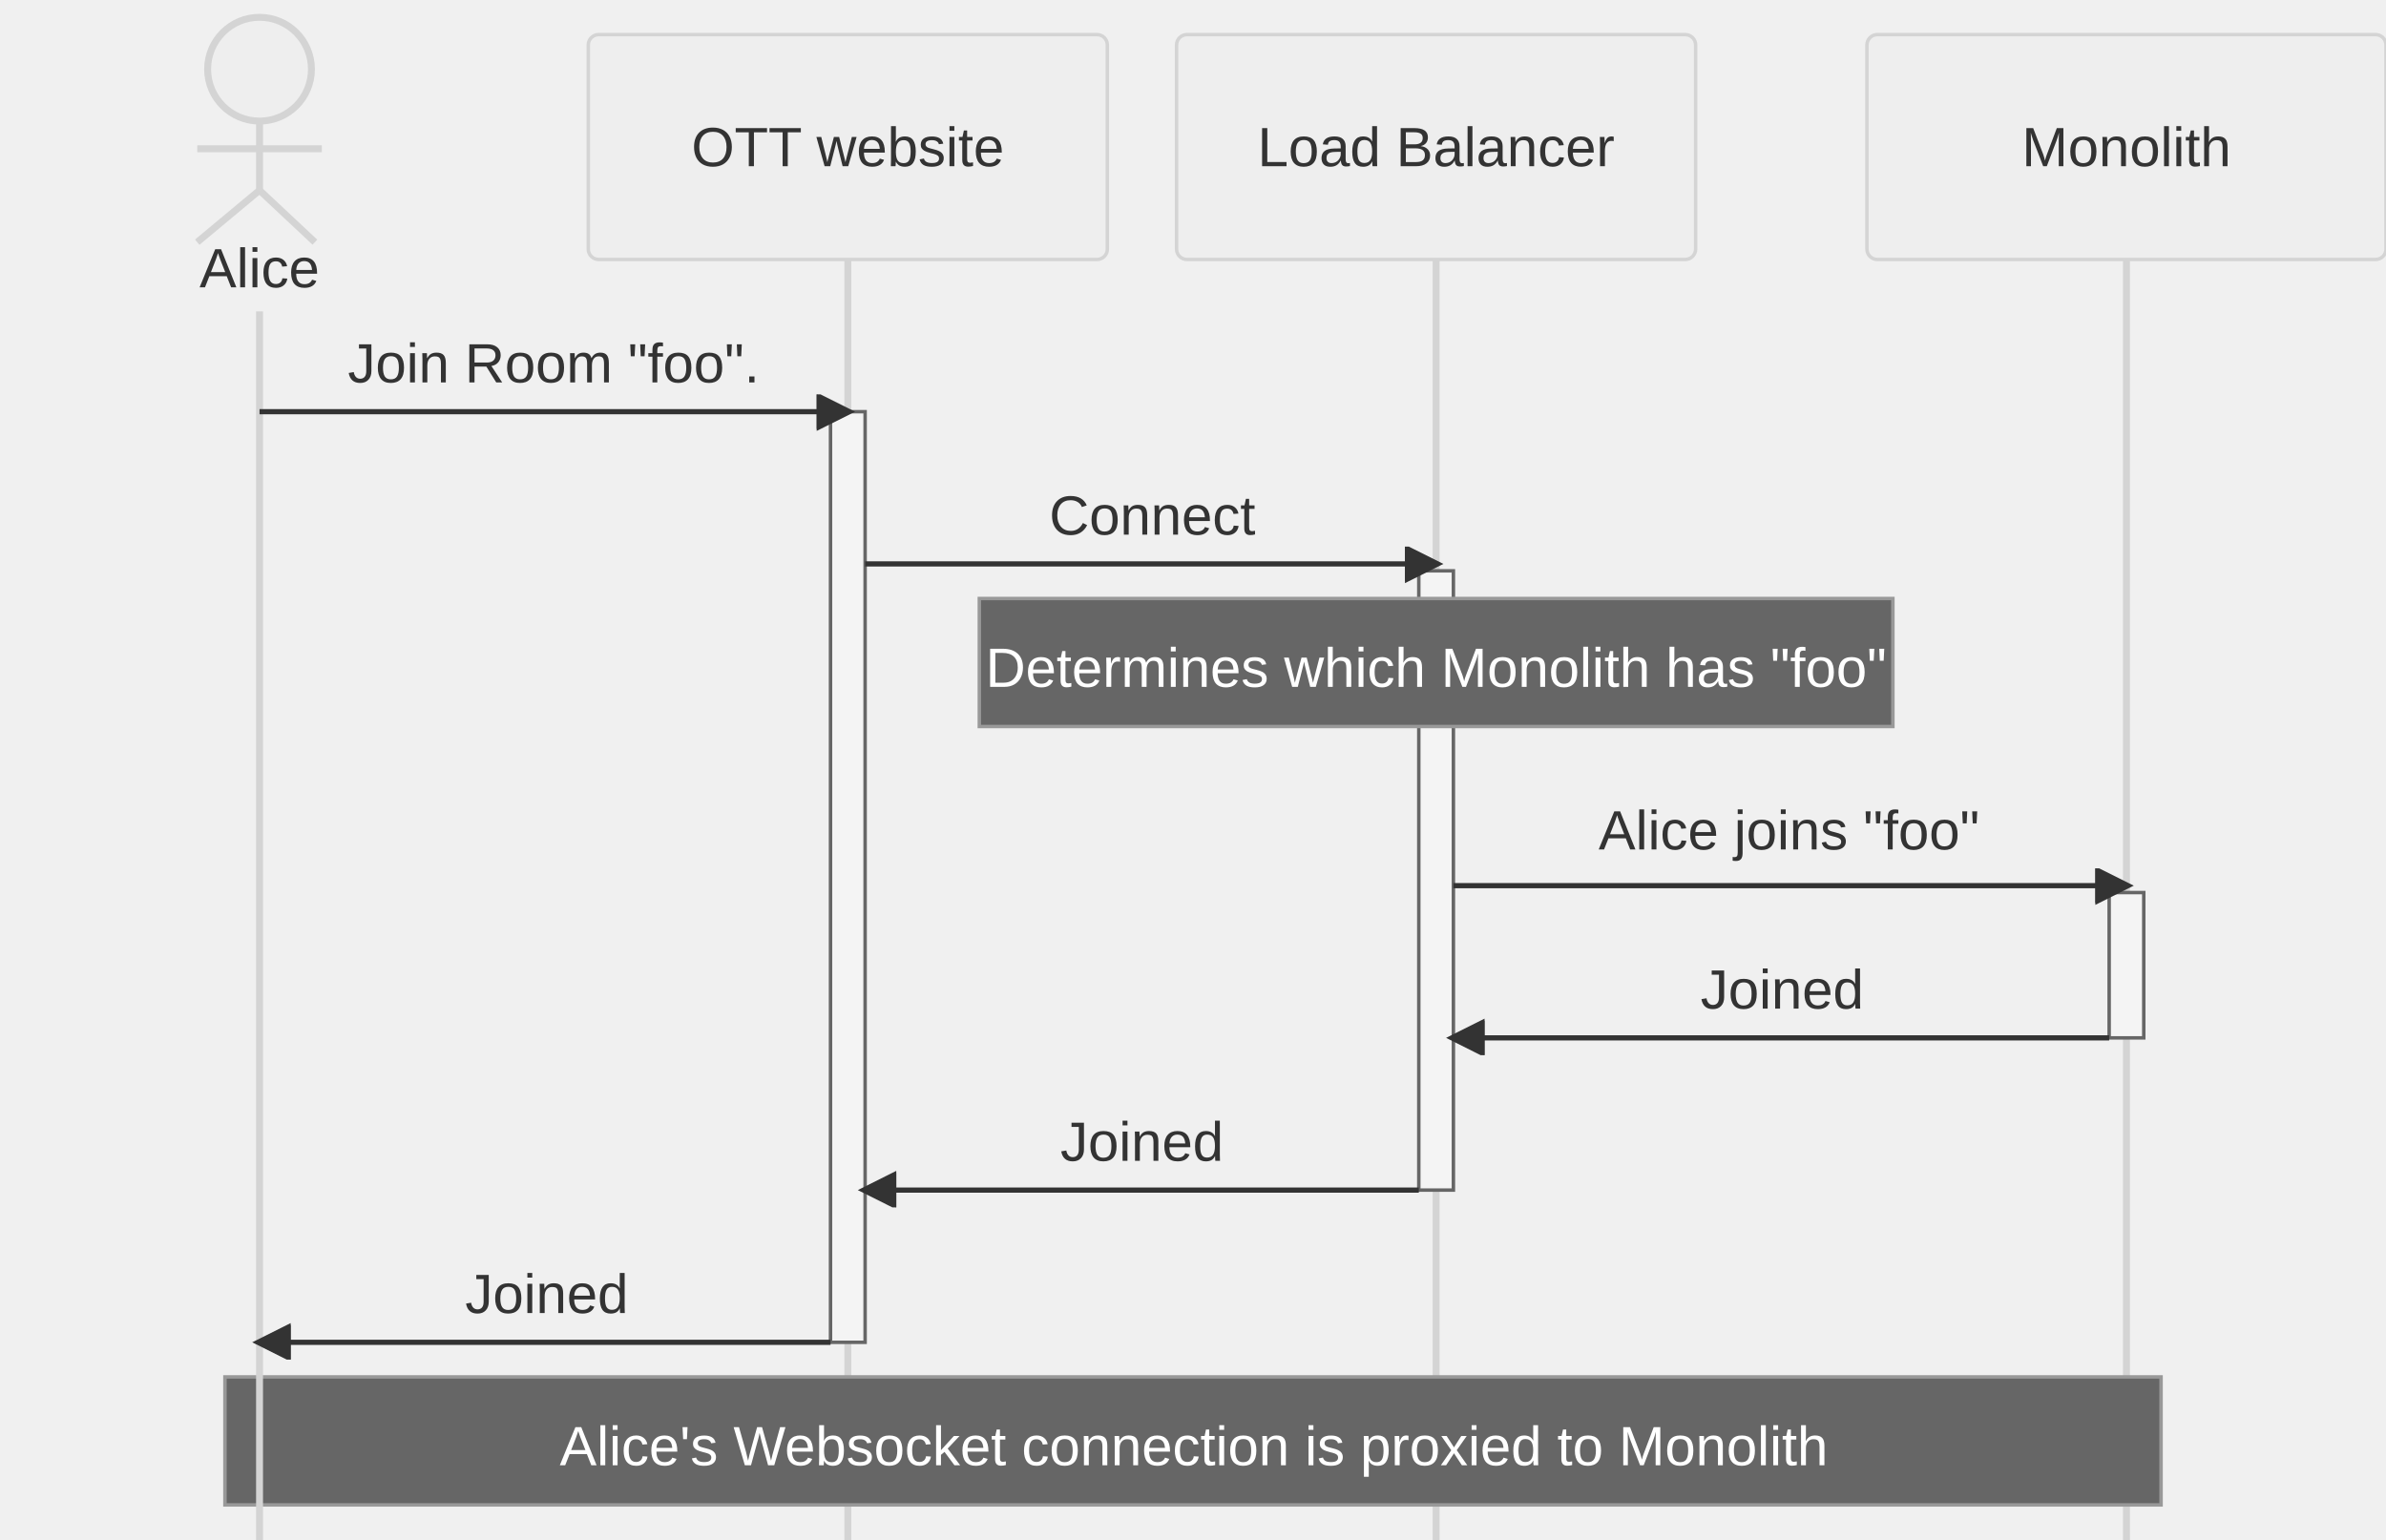
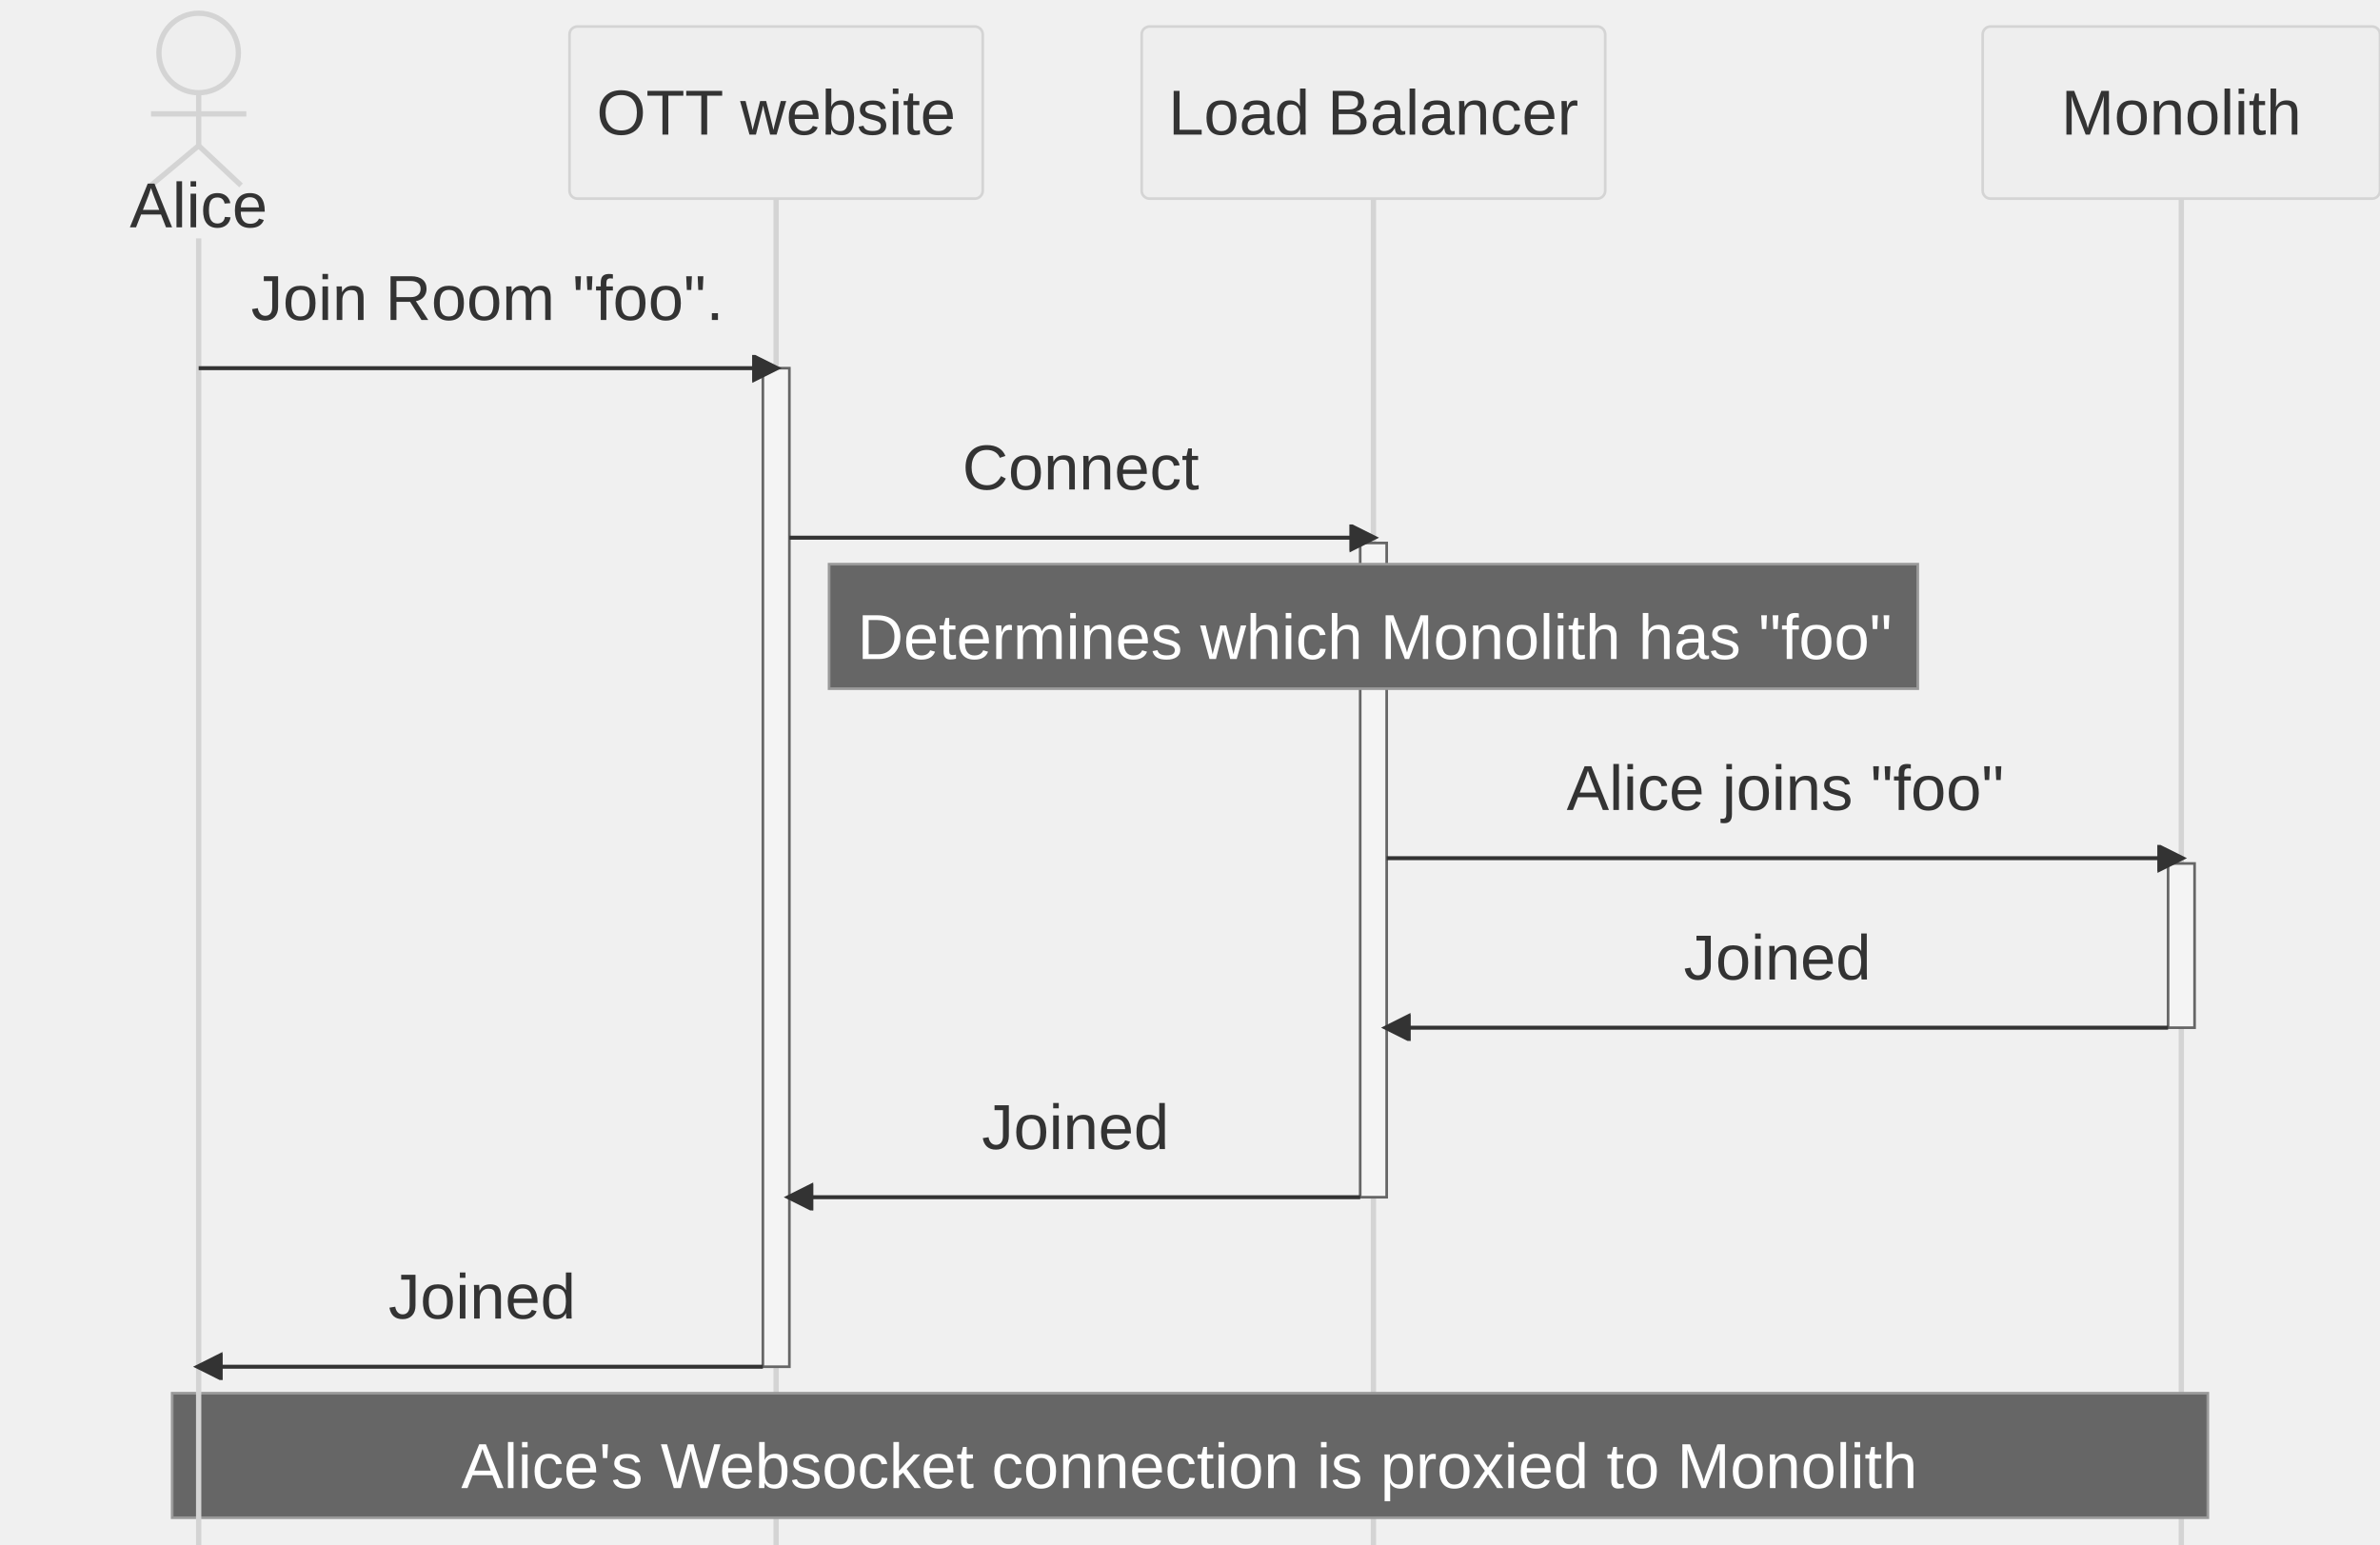
- <svg xmlns="http://www.w3.org/2000/svg" aria-roledescription="sequence" role="graphics-document document" viewBox="0 -10 689.5 445" style="max-width: 689.5px; background-color: white;" width="100%" id="my-svg">
+ <svg xmlns="http://www.w3.org/2000/svg" aria-roledescription="sequence" role="graphics-document document" viewBox="0 -10 898.5 583" style="max-width: 898.5px; background-color: white;" width="100%" id="my-svg">
  <g>
-     <line stroke="#999" stroke-width="0.5px" class="200" y2="2000" x2="614.5" y1="5" x1="614.5" id="actor3" />
+     <line stroke="#999" stroke-width="0.5px" class="200" y2="2000" x2="823.5" y1="5" x1="823.5" id="actor3" />
    <g id="root-3">
-       <rect class="actor" ry="3" rx="3" height="65" width="150" stroke="#666" fill="#eaeaea" y="0" x="539.5" />
-       <text style="text-anchor: middle; font-size: 16px; font-weight: 400;" class="actor" alignment-baseline="central" dominant-baseline="central" y="32.5" x="614.5">
-         <tspan dy="0" x="614.5">Monolith</tspan>
+       <rect class="actor" ry="3" rx="3" height="65" width="150" stroke="#666" fill="#eaeaea" y="0" x="748.5" />
+       <text style="text-anchor: middle; font-size: 24px; font-weight: 400;" class="actor" alignment-baseline="central" dominant-baseline="central" y="32.5" x="823.5">
+         <tspan dy="0" x="823.5">Monolith</tspan>
      </text>
    </g>
  </g>
  <g>
-     <line stroke="#999" stroke-width="0.5px" class="200" y2="2000" x2="415" y1="5" x1="415" id="actor2" />
+     <line stroke="#999" stroke-width="0.5px" class="200" y2="2000" x2="518.5" y1="5" x1="518.5" id="actor2" />
    <g id="root-2">
-       <rect class="actor" ry="3" rx="3" height="65" width="150" stroke="#666" fill="#eaeaea" y="0" x="340" />
-       <text style="text-anchor: middle; font-size: 16px; font-weight: 400;" class="actor" alignment-baseline="central" dominant-baseline="central" y="32.5" x="415">
-         <tspan dy="0" x="415">Load Balancer</tspan>
+       <rect class="actor" ry="3" rx="3" height="65" width="175" stroke="#666" fill="#eaeaea" y="0" x="431" />
+       <text style="text-anchor: middle; font-size: 24px; font-weight: 400;" class="actor" alignment-baseline="central" dominant-baseline="central" y="32.5" x="518.5">
+         <tspan dy="0" x="518.5">Load Balancer</tspan>
      </text>
    </g>
  </g>
  <g>
-     <line stroke="#999" stroke-width="0.5px" class="200" y2="2000" x2="245" y1="5" x1="245" id="actor1" />
+     <line stroke="#999" stroke-width="0.5px" class="200" y2="2000" x2="293" y1="5" x1="293" id="actor1" />
    <g id="root-1">
-       <rect class="actor" ry="3" rx="3" height="65" width="150" stroke="#666" fill="#eaeaea" y="0" x="170" />
-       <text style="text-anchor: middle; font-size: 16px; font-weight: 400;" class="actor" alignment-baseline="central" dominant-baseline="central" y="32.5" x="245">
-         <tspan dy="0" x="245">OTT website</tspan>
+       <rect class="actor" ry="3" rx="3" height="65" width="156" stroke="#666" fill="#eaeaea" y="0" x="215" />
+       <text style="text-anchor: middle; font-size: 24px; font-weight: 400;" class="actor" alignment-baseline="central" dominant-baseline="central" y="32.5" x="293">
+         <tspan dy="0" x="293">OTT website</tspan>
      </text>
    </g>
  </g>
  <style>#my-svg{font-family:"trebuchet ms",verdana,arial,sans-serif;font-size:16px;fill:#000000;}#my-svg .error-icon{fill:#552222;}#my-svg .error-text{fill:#552222;stroke:#552222;}#my-svg .edge-thickness-normal{stroke-width:2px;}#my-svg .edge-thickness-thick{stroke-width:3.5px;}#my-svg .edge-pattern-solid{stroke-dasharray:0;}#my-svg .edge-pattern-dashed{stroke-dasharray:3;}#my-svg .edge-pattern-dotted{stroke-dasharray:2;}#my-svg .marker{fill:#666;stroke:#666;}#my-svg .marker.cross{stroke:#666;}#my-svg svg{font-family:"trebuchet ms",verdana,arial,sans-serif;font-size:16px;}#my-svg .actor{stroke:hsl(0, 0%, 83%);fill:#eee;}#my-svg text.actor&gt;tspan{fill:#333;stroke:none;}#my-svg .actor-line{stroke:#666;}#my-svg .messageLine0{stroke-width:1.5;stroke-dasharray:none;stroke:#333;}#my-svg .messageLine1{stroke-width:1.5;stroke-dasharray:2,2;stroke:#333;}#my-svg #arrowhead path{fill:#333;stroke:#333;}#my-svg .sequenceNumber{fill:white;}#my-svg #sequencenumber{fill:#333;}#my-svg #crosshead path{fill:#333;stroke:#333;}#my-svg .messageText{fill:#333;stroke:none;}#my-svg .labelBox{stroke:hsl(0, 0%, 83%);fill:#eee;}#my-svg .labelText,#my-svg .labelText&gt;tspan{fill:#333;stroke:none;}#my-svg .loopText,#my-svg .loopText&gt;tspan{fill:#333;stroke:none;}#my-svg .loopLine{stroke-width:2px;stroke-dasharray:2,2;stroke:hsl(0, 0%, 83%);fill:hsl(0, 0%, 83%);}#my-svg .note{stroke:#999;fill:#666;}#my-svg .noteText,#my-svg .noteText&gt;tspan{fill:#fff;stroke:none;}#my-svg .activation0{fill:#f4f4f4;stroke:#666;}#my-svg .activation1{fill:#f4f4f4;stroke:#666;}#my-svg .activation2{fill:#f4f4f4;stroke:#666;}#my-svg .actorPopupMenu{position:absolute;}#my-svg .actorPopupMenuPanel{position:absolute;fill:#eee;box-shadow:0px 8px 16px 0px rgba(0,0,0,0.2);filter:drop-shadow(3px 5px 2px rgb(0 0 0 / 0.4));}#my-svg .actor-man line{stroke:hsl(0, 0%, 83%);fill:#eee;}#my-svg .actor-man circle,#my-svg line{stroke:hsl(0, 0%, 83%);fill:#eee;stroke-width:2px;}#my-svg :root{--mermaid-font-family:"trebuchet ms",verdana,arial,sans-serif;}</style>
  <g />
  <defs>
    <symbol height="24" width="24" id="computer">
      <path d="M2 2v13h20v-13h-20zm18 11h-16v-9h16v9zm-10.228 6l.466-1h3.524l.467 1h-4.457zm14.228 3h-24l2-6h2.104l-1.33 4h18.45l-1.297-4h2.073l2 6zm-5-10h-14v-7h14v7z" transform="scale(.5)" />
    </symbol>
  </defs>
  <defs>
    <symbol clip-rule="evenodd" fill-rule="evenodd" id="database">
      <path d="M12.258.001l.256.004.255.005.253.008.251.01.249.012.247.015.246.016.242.019.241.02.239.023.236.024.233.027.231.028.229.031.225.032.223.034.22.036.217.038.214.04.211.041.208.043.205.045.201.046.198.048.194.05.191.051.187.053.183.054.18.056.175.057.172.059.168.06.163.061.16.063.155.064.15.066.074.033.073.033.071.034.07.034.069.035.068.035.067.035.066.035.064.036.064.036.062.036.06.036.06.037.058.037.058.037.055.038.055.038.053.038.052.038.051.039.05.039.048.039.047.039.045.04.044.04.043.04.041.04.04.041.039.041.037.041.036.041.034.041.033.042.032.042.03.042.029.042.027.042.026.043.024.043.023.043.021.043.02.043.018.044.017.043.015.044.013.044.012.044.011.045.009.044.007.045.006.045.004.045.002.045.001.045v17l-.001.045-.002.045-.004.045-.006.045-.007.045-.009.044-.011.045-.012.044-.013.044-.015.044-.017.043-.018.044-.02.043-.021.043-.023.043-.024.043-.026.043-.027.042-.029.042-.03.042-.032.042-.033.042-.034.041-.036.041-.037.041-.039.041-.04.041-.041.04-.043.04-.044.04-.045.04-.047.039-.048.039-.05.039-.051.039-.052.038-.053.038-.055.038-.055.038-.058.037-.058.037-.06.037-.06.036-.062.036-.064.036-.064.036-.066.035-.067.035-.068.035-.069.035-.07.034-.071.034-.073.033-.074.033-.15.066-.155.064-.16.063-.163.061-.168.06-.172.059-.175.057-.18.056-.183.054-.187.053-.191.051-.194.05-.198.048-.201.046-.205.045-.208.043-.211.041-.214.04-.217.038-.22.036-.223.034-.225.032-.229.031-.231.028-.233.027-.236.024-.239.023-.241.02-.242.019-.246.016-.247.015-.249.012-.251.01-.253.008-.255.005-.256.004-.258.001-.258-.001-.256-.004-.255-.005-.253-.008-.251-.01-.249-.012-.247-.015-.245-.016-.243-.019-.241-.02-.238-.023-.236-.024-.234-.027-.231-.028-.228-.031-.226-.032-.223-.034-.22-.036-.217-.038-.214-.04-.211-.041-.208-.043-.204-.045-.201-.046-.198-.048-.195-.05-.19-.051-.187-.053-.184-.054-.179-.056-.176-.057-.172-.059-.167-.06-.164-.061-.159-.063-.155-.064-.151-.066-.074-.033-.072-.033-.072-.034-.07-.034-.069-.035-.068-.035-.067-.035-.066-.035-.064-.036-.063-.036-.062-.036-.061-.036-.06-.037-.058-.037-.057-.037-.056-.038-.055-.038-.053-.038-.052-.038-.051-.039-.049-.039-.049-.039-.046-.039-.046-.04-.044-.04-.043-.04-.041-.04-.04-.041-.039-.041-.037-.041-.036-.041-.034-.041-.033-.042-.032-.042-.03-.042-.029-.042-.027-.042-.026-.043-.024-.043-.023-.043-.021-.043-.02-.043-.018-.044-.017-.043-.015-.044-.013-.044-.012-.044-.011-.045-.009-.044-.007-.045-.006-.045-.004-.045-.002-.045-.001-.045v-17l.001-.045.002-.045.004-.045.006-.045.007-.045.009-.044.011-.045.012-.044.013-.044.015-.044.017-.043.018-.044.02-.043.021-.043.023-.043.024-.043.026-.043.027-.042.029-.042.03-.042.032-.042.033-.042.034-.041.036-.041.037-.041.039-.041.04-.041.041-.04.043-.04.044-.04.046-.04.046-.039.049-.039.049-.039.051-.039.052-.038.053-.038.055-.038.056-.038.057-.037.058-.037.06-.037.061-.036.062-.036.063-.036.064-.036.066-.035.067-.035.068-.035.069-.035.07-.034.072-.034.072-.033.074-.033.151-.066.155-.064.159-.063.164-.061.167-.06.172-.059.176-.057.179-.056.184-.054.187-.053.19-.051.195-.05.198-.048.201-.046.204-.045.208-.043.211-.041.214-.04.217-.038.22-.036.223-.034.226-.032.228-.031.231-.028.234-.027.236-.024.238-.023.241-.02.243-.019.245-.016.247-.015.249-.012.251-.01.253-.008.255-.005.256-.004.258-.001.258.001zm-9.258 20.499v.01l.001.021.003.021.004.022.005.021.006.022.007.022.009.023.01.022.011.023.012.023.013.023.015.023.016.024.017.023.018.024.019.024.021.024.022.025.023.024.024.025.052.049.056.05.061.051.066.051.07.051.075.051.079.052.084.052.088.052.092.052.097.052.102.051.105.052.11.052.114.051.119.051.123.051.127.05.131.05.135.05.139.048.144.049.147.047.152.047.155.047.16.045.163.045.167.043.171.043.176.041.178.041.183.039.187.039.19.037.194.035.197.035.202.033.204.031.209.03.212.029.216.027.219.025.222.024.226.021.23.02.233.018.236.016.24.015.243.012.246.01.249.008.253.005.256.004.259.001.26-.001.257-.004.254-.005.25-.008.247-.011.244-.012.241-.014.237-.016.233-.018.231-.021.226-.021.224-.024.22-.026.216-.027.212-.028.21-.031.205-.031.202-.034.198-.034.194-.036.191-.037.187-.039.183-.04.179-.04.175-.042.172-.043.168-.044.163-.045.16-.046.155-.046.152-.047.148-.048.143-.049.139-.049.136-.05.131-.05.126-.05.123-.051.118-.052.114-.051.11-.052.106-.052.101-.052.096-.052.092-.052.088-.053.083-.051.079-.052.074-.052.07-.051.065-.051.06-.051.056-.05.051-.05.023-.024.023-.025.021-.024.02-.024.019-.024.018-.024.017-.024.015-.023.014-.024.013-.023.012-.023.01-.023.01-.022.008-.022.006-.022.006-.022.004-.022.004-.021.001-.021.001-.021v-4.127l-.077.055-.08.053-.083.054-.085.053-.087.052-.09.052-.093.051-.095.05-.097.05-.1.049-.102.049-.105.048-.106.047-.109.047-.111.046-.114.045-.115.045-.118.044-.12.043-.122.042-.124.042-.126.041-.128.04-.13.04-.132.038-.134.038-.135.037-.138.037-.139.035-.142.035-.143.034-.144.033-.147.032-.148.031-.15.03-.151.03-.153.029-.154.027-.156.027-.158.026-.159.025-.161.024-.162.023-.163.022-.165.021-.166.02-.167.019-.169.018-.169.017-.171.016-.173.015-.173.014-.175.013-.175.012-.177.011-.178.01-.179.008-.179.008-.181.006-.182.005-.182.004-.184.003-.184.002h-.37l-.184-.002-.184-.003-.182-.004-.182-.005-.181-.006-.179-.008-.179-.008-.178-.01-.176-.011-.176-.012-.175-.013-.173-.014-.172-.015-.171-.016-.17-.017-.169-.018-.167-.019-.166-.02-.165-.021-.163-.022-.162-.023-.161-.024-.159-.025-.157-.026-.156-.027-.155-.027-.153-.029-.151-.03-.15-.03-.148-.031-.146-.032-.145-.033-.143-.034-.141-.035-.14-.035-.137-.037-.136-.037-.134-.038-.132-.038-.13-.04-.128-.04-.126-.041-.124-.042-.122-.042-.12-.044-.117-.043-.116-.045-.113-.045-.112-.046-.109-.047-.106-.047-.105-.048-.102-.049-.1-.049-.097-.05-.095-.05-.093-.052-.09-.051-.087-.052-.085-.053-.083-.054-.08-.054-.077-.054v4.127zm0-5.654v.011l.001.021.003.021.004.021.005.022.006.022.007.022.009.022.01.022.011.023.012.023.013.023.015.024.016.023.017.024.018.024.019.024.021.024.022.024.023.025.024.024.052.05.056.05.061.05.066.051.07.051.075.052.079.051.084.052.088.052.092.052.097.052.102.052.105.052.11.051.114.051.119.052.123.05.127.051.131.05.135.049.139.049.144.048.147.048.152.047.155.046.16.045.163.045.167.044.171.042.176.042.178.04.183.04.187.038.19.037.194.036.197.034.202.033.204.032.209.03.212.028.216.027.219.025.222.024.226.022.23.02.233.018.236.016.24.014.243.012.246.01.249.008.253.006.256.003.259.001.26-.001.257-.003.254-.006.25-.008.247-.01.244-.012.241-.015.237-.016.233-.018.231-.02.226-.022.224-.024.22-.025.216-.027.212-.029.21-.03.205-.032.202-.033.198-.035.194-.036.191-.037.187-.039.183-.039.179-.041.175-.042.172-.043.168-.044.163-.045.16-.045.155-.047.152-.047.148-.048.143-.048.139-.05.136-.049.131-.05.126-.051.123-.051.118-.051.114-.052.11-.052.106-.052.101-.052.096-.052.092-.052.088-.052.083-.052.079-.052.074-.051.07-.052.065-.051.06-.05.056-.051.051-.049.023-.025.023-.024.021-.025.02-.024.019-.024.018-.024.017-.024.015-.023.014-.023.013-.024.012-.022.01-.023.01-.023.008-.022.006-.022.006-.022.004-.021.004-.022.001-.021.001-.021v-4.139l-.077.054-.08.054-.083.054-.085.052-.087.053-.09.051-.093.051-.095.051-.097.05-.1.049-.102.049-.105.048-.106.047-.109.047-.111.046-.114.045-.115.044-.118.044-.12.044-.122.042-.124.042-.126.041-.128.04-.13.039-.132.039-.134.038-.135.037-.138.036-.139.036-.142.035-.143.033-.144.033-.147.033-.148.031-.15.03-.151.03-.153.028-.154.028-.156.027-.158.026-.159.025-.161.024-.162.023-.163.022-.165.021-.166.02-.167.019-.169.018-.169.017-.171.016-.173.015-.173.014-.175.013-.175.012-.177.011-.178.009-.179.009-.179.007-.181.007-.182.005-.182.004-.184.003-.184.002h-.37l-.184-.002-.184-.003-.182-.004-.182-.005-.181-.007-.179-.007-.179-.009-.178-.009-.176-.011-.176-.012-.175-.013-.173-.014-.172-.015-.171-.016-.17-.017-.169-.018-.167-.019-.166-.02-.165-.021-.163-.022-.162-.023-.161-.024-.159-.025-.157-.026-.156-.027-.155-.028-.153-.028-.151-.03-.15-.03-.148-.031-.146-.033-.145-.033-.143-.033-.141-.035-.14-.036-.137-.036-.136-.037-.134-.038-.132-.039-.13-.039-.128-.04-.126-.041-.124-.042-.122-.043-.12-.043-.117-.044-.116-.044-.113-.046-.112-.046-.109-.046-.106-.047-.105-.048-.102-.049-.1-.049-.097-.05-.095-.051-.093-.051-.09-.051-.087-.053-.085-.052-.083-.054-.08-.054-.077-.054v4.139zm0-5.666v.011l.001.02.003.022.004.021.005.022.006.021.007.022.009.023.01.022.011.023.012.023.013.023.015.023.016.024.017.024.018.023.019.024.021.025.022.024.023.024.024.025.052.05.056.05.061.05.066.051.07.051.075.052.079.051.084.052.088.052.092.052.097.052.102.052.105.051.11.052.114.051.119.051.123.051.127.05.131.05.135.05.139.049.144.048.147.048.152.047.155.046.16.045.163.045.167.043.171.043.176.042.178.04.183.04.187.038.19.037.194.036.197.034.202.033.204.032.209.03.212.028.216.027.219.025.222.024.226.021.23.02.233.018.236.017.24.014.243.012.246.01.249.008.253.006.256.003.259.001.26-.001.257-.003.254-.006.25-.008.247-.01.244-.013.241-.014.237-.016.233-.018.231-.02.226-.022.224-.024.22-.025.216-.027.212-.029.21-.03.205-.032.202-.033.198-.035.194-.036.191-.037.187-.039.183-.039.179-.041.175-.042.172-.043.168-.044.163-.045.16-.045.155-.047.152-.047.148-.048.143-.049.139-.049.136-.049.131-.051.126-.05.123-.051.118-.052.114-.051.11-.052.106-.052.101-.052.096-.052.092-.052.088-.052.083-.052.079-.052.074-.052.07-.051.065-.051.06-.051.056-.05.051-.049.023-.025.023-.025.021-.024.02-.024.019-.024.018-.024.017-.024.015-.023.014-.024.013-.023.012-.023.01-.022.01-.023.008-.022.006-.022.006-.022.004-.022.004-.021.001-.021.001-.021v-4.153l-.077.054-.08.054-.083.053-.085.053-.087.053-.09.051-.093.051-.095.051-.097.05-.1.049-.102.048-.105.048-.106.048-.109.046-.111.046-.114.046-.115.044-.118.044-.12.043-.122.043-.124.042-.126.041-.128.04-.13.039-.132.039-.134.038-.135.037-.138.036-.139.036-.142.034-.143.034-.144.033-.147.032-.148.032-.15.03-.151.03-.153.028-.154.028-.156.027-.158.026-.159.024-.161.024-.162.023-.163.023-.165.021-.166.02-.167.019-.169.018-.169.017-.171.016-.173.015-.173.014-.175.013-.175.012-.177.01-.178.01-.179.009-.179.007-.181.006-.182.006-.182.004-.184.003-.184.001-.185.001-.185-.001-.184-.001-.184-.003-.182-.004-.182-.006-.181-.006-.179-.007-.179-.009-.178-.01-.176-.01-.176-.012-.175-.013-.173-.014-.172-.015-.171-.016-.17-.017-.169-.018-.167-.019-.166-.02-.165-.021-.163-.023-.162-.023-.161-.024-.159-.024-.157-.026-.156-.027-.155-.028-.153-.028-.151-.03-.15-.03-.148-.032-.146-.032-.145-.033-.143-.034-.141-.034-.14-.036-.137-.036-.136-.037-.134-.038-.132-.039-.13-.039-.128-.041-.126-.041-.124-.041-.122-.043-.12-.043-.117-.044-.116-.044-.113-.046-.112-.046-.109-.046-.106-.048-.105-.048-.102-.048-.1-.05-.097-.049-.095-.051-.093-.051-.09-.052-.087-.052-.085-.053-.083-.053-.08-.054-.077-.054v4.153zm8.74-8.179l-.257.004-.254.005-.25.008-.247.011-.244.012-.241.014-.237.016-.233.018-.231.021-.226.022-.224.023-.22.026-.216.027-.212.028-.21.031-.205.032-.202.033-.198.034-.194.036-.191.038-.187.038-.183.04-.179.041-.175.042-.172.043-.168.043-.163.045-.16.046-.155.046-.152.048-.148.048-.143.048-.139.049-.136.05-.131.05-.126.051-.123.051-.118.051-.114.052-.11.052-.106.052-.101.052-.096.052-.092.052-.088.052-.083.052-.079.052-.074.051-.07.052-.065.051-.06.05-.056.05-.051.05-.023.025-.023.024-.021.024-.02.025-.019.024-.018.024-.017.023-.015.024-.014.023-.013.023-.012.023-.01.023-.01.022-.008.022-.006.023-.006.021-.004.022-.004.021-.001.021-.001.021.001.021.001.021.004.021.004.022.006.021.006.023.008.022.01.022.01.023.012.023.013.023.014.023.015.024.017.023.018.024.019.024.02.025.021.024.023.024.023.025.051.05.056.05.06.05.065.051.07.052.074.051.079.052.083.052.088.052.092.052.096.052.101.052.106.052.11.052.114.052.118.051.123.051.126.051.131.05.136.05.139.049.143.048.148.048.152.048.155.046.16.046.163.045.168.043.172.043.175.042.179.041.183.04.187.038.191.038.194.036.198.034.202.033.205.032.21.031.212.028.216.027.22.026.224.023.226.022.231.021.233.018.237.016.241.014.244.012.247.011.25.008.254.005.257.004.26.001.26-.001.257-.004.254-.005.25-.008.247-.011.244-.012.241-.014.237-.016.233-.018.231-.021.226-.022.224-.023.22-.026.216-.027.212-.028.21-.031.205-.032.202-.033.198-.034.194-.036.191-.038.187-.038.183-.04.179-.041.175-.042.172-.043.168-.043.163-.045.16-.046.155-.046.152-.048.148-.048.143-.048.139-.049.136-.05.131-.05.126-.051.123-.051.118-.051.114-.052.11-.052.106-.052.101-.052.096-.052.092-.052.088-.052.083-.052.079-.052.074-.051.07-.052.065-.051.06-.05.056-.05.051-.05.023-.025.023-.024.021-.024.02-.025.019-.024.018-.024.017-.023.015-.024.014-.023.013-.023.012-.023.01-.023.01-.022.008-.022.006-.023.006-.021.004-.022.004-.021.001-.021.001-.021-.001-.021-.001-.021-.004-.021-.004-.022-.006-.021-.006-.023-.008-.022-.01-.022-.01-.023-.012-.023-.013-.023-.014-.023-.015-.024-.017-.023-.018-.024-.019-.024-.02-.025-.021-.024-.023-.024-.023-.025-.051-.05-.056-.05-.06-.05-.065-.051-.07-.052-.074-.051-.079-.052-.083-.052-.088-.052-.092-.052-.096-.052-.101-.052-.106-.052-.11-.052-.114-.052-.118-.051-.123-.051-.126-.051-.131-.05-.136-.05-.139-.049-.143-.048-.148-.048-.152-.048-.155-.046-.16-.046-.163-.045-.168-.043-.172-.043-.175-.042-.179-.041-.183-.04-.187-.038-.191-.038-.194-.036-.198-.034-.202-.033-.205-.032-.21-.031-.212-.028-.216-.027-.22-.026-.224-.023-.226-.022-.231-.021-.233-.018-.237-.016-.241-.014-.244-.012-.247-.011-.25-.008-.254-.005-.257-.004-.26-.001-.26.001z" transform="scale(.5)" />
    </symbol>
  </defs>
  <defs>
    <symbol height="24" width="24" id="clock">
      <path d="M12 2c5.514 0 10 4.486 10 10s-4.486 10-10 10-10-4.486-10-10 4.486-10 10-10zm0-2c-6.627 0-12 5.373-12 12s5.373 12 12 12 12-5.373 12-12-5.373-12-12-12zm5.848 12.459c.202.038.202.333.001.372-1.907.361-6.045 1.111-6.547 1.111-.719 0-1.301-.582-1.301-1.301 0-.512.77-5.447 1.125-7.445.034-.192.312-.181.343.014l.985 6.238 5.394 1.011z" transform="scale(.5)" />
    </symbol>
  </defs>
  <defs>
    <marker orient="auto" markerHeight="12" markerWidth="12" markerUnits="userSpaceOnUse" refY="5" refX="9" id="arrowhead">
      <path d="M 0 0 L 10 5 L 0 10 z" />
    </marker>
  </defs>
  <defs>
    <marker refY="5" refX="4" orient="auto" markerHeight="8" markerWidth="15" id="crosshead">
      <path style="stroke-dasharray: 0, 0;" d="M 1,2 L 6,7 M 6,2 L 1,7" stroke-width="1pt" stroke="#000000" fill="none" />
    </marker>
  </defs>
  <defs>
    <marker orient="auto" markerHeight="28" markerWidth="20" refY="7" refX="18" id="filled-head">
      <path d="M 18,7 L9,13 L14,7 L9,1 Z" />
    </marker>
  </defs>
  <defs>
    <marker orient="auto" markerHeight="40" markerWidth="60" refY="15" refX="15" id="sequencenumber">
      <circle r="6" cy="15" cx="15" />
    </marker>
  </defs>
  <g>
-     <rect class="activation0" ry="0" rx="0" height="269" width="10" stroke="#666" fill="#EDF2AE" y="109" x="240" />
+     <rect class="activation0" ry="0" rx="0" height="377" width="10" stroke="#666" fill="#EDF2AE" y="129" x="288" />
  </g>
  <g>
-     <rect class="activation0" ry="0" rx="0" height="179" width="10" stroke="#666" fill="#EDF2AE" y="155" x="410" />
+     <rect class="activation0" ry="0" rx="0" height="247" width="10" stroke="#666" fill="#EDF2AE" y="195" x="513.5" />
  </g>
  <g>
-     <rect class="note" ry="0" rx="0" height="37" width="264" stroke="#666" fill="#EDF2AE" y="163" x="283" />
-     <text style="font-size: 16px; font-weight: 400;" dy="1em" class="noteText" alignment-baseline="middle" dominant-baseline="middle" text-anchor="middle" y="168" x="415">
-       <tspan x="415">Determines which Monolith has "foo"</tspan>
+     <rect class="note" ry="0" rx="0" height="47" width="411" stroke="#666" fill="#EDF2AE" y="203" x="313" />
+     <text style="font-size: 24px; font-weight: 400;" dy="1em" class="noteText" alignment-baseline="middle" dominant-baseline="middle" text-anchor="middle" y="208" x="519">
+       <tspan x="519">Determines which Monolith has "foo"</tspan>
    </text>
  </g>
  <g>
-     <rect class="activation0" ry="0" rx="0" height="42" width="10" stroke="#666" fill="#EDF2AE" y="248" x="609.5" />
+     <rect class="activation0" ry="0" rx="0" height="62" width="10" stroke="#666" fill="#EDF2AE" y="316" x="818.5" />
  </g>
  <g>
-     <rect class="note" ry="0" rx="0" height="37" width="559.5" stroke="#666" fill="#EDF2AE" y="388" x="65" />
-     <text style="font-size: 16px; font-weight: 400;" dy="1em" class="noteText" alignment-baseline="middle" dominant-baseline="middle" text-anchor="middle" y="393" x="345">
-       <tspan x="345">Alice's Websocket connection is proxied to Monolith</tspan>
+     <rect class="note" ry="0" rx="0" height="47" width="768.5" stroke="#666" fill="#EDF2AE" y="516" x="65" />
+     <text style="font-size: 24px; font-weight: 400;" dy="1em" class="noteText" alignment-baseline="middle" dominant-baseline="middle" text-anchor="middle" y="521" x="449">
+       <tspan x="449">Alice's Websocket connection is proxied to Monolith</tspan>
    </text>
  </g>
  <line stroke="#999" stroke-width="0.5px" class="200" y2="2000" x2="75" y1="80" x1="75" id="actor0" />
  <g class="actor-man">
    <line y2="45" x2="75" y1="25" x1="75" id="actor-man-torso0" />
    <line y2="33" x2="93" y1="33" x1="57" id="actor-man-arms0" />
    <line y2="45" x2="75" y1="60" x1="57" />
    <line y2="60" x2="91" y1="45" x1="75" />
    <circle height="65" width="150" r="15" cy="10" cx="75" />
-     <text style="text-anchor: middle; font-size: 16px; font-weight: 400;" class="actor" alignment-baseline="central" dominant-baseline="central" y="67.5" x="75">
+     <text style="text-anchor: middle; font-size: 24px; font-weight: 400;" class="actor" alignment-baseline="central" dominant-baseline="central" y="67.5" x="75">
      <tspan dy="0" x="75">Alice</tspan>
    </text>
  </g>
-   <text style="font-size: 16px; font-weight: 400;" dy="1em" class="messageText" alignment-baseline="middle" dominant-baseline="middle" text-anchor="middle" y="80" x="160">Join Room "foo".</text>
-   <line style="fill: none;" marker-end="url(#arrowhead)" stroke="none" stroke-width="2" class="messageLine0" y2="109" x2="245" y1="109" x1="75" />
-   <text style="font-size: 16px; font-weight: 400;" dy="1em" class="messageText" alignment-baseline="middle" dominant-baseline="middle" text-anchor="middle" y="124" x="333">Connect</text>
-   <line style="fill: none;" marker-end="url(#arrowhead)" stroke="none" stroke-width="2" class="messageLine0" y2="153" x2="415" y1="153" x1="250" />
-   <text style="font-size: 16px; font-weight: 400;" dy="1em" class="messageText" alignment-baseline="middle" dominant-baseline="middle" text-anchor="middle" y="215" x="517">Alice joins "foo"</text>
-   <line style="fill: none;" marker-end="url(#arrowhead)" stroke="none" stroke-width="2" class="messageLine0" y2="246" x2="614.5" y1="246" x1="420" />
-   <text style="font-size: 16px; font-weight: 400;" dy="1em" class="messageText" alignment-baseline="middle" dominant-baseline="middle" text-anchor="middle" y="261" x="515">Joined</text>
-   <line style="fill: none;" marker-end="url(#arrowhead)" stroke="none" stroke-width="2" class="messageLine0" y2="290" x2="420" y1="290" x1="609.5" />
-   <text style="font-size: 16px; font-weight: 400;" dy="1em" class="messageText" alignment-baseline="middle" dominant-baseline="middle" text-anchor="middle" y="305" x="330">Joined</text>
-   <line style="fill: none;" marker-end="url(#arrowhead)" stroke="none" stroke-width="2" class="messageLine0" y2="334" x2="250" y1="334" x1="410" />
-   <text style="font-size: 16px; font-weight: 400;" dy="1em" class="messageText" alignment-baseline="middle" dominant-baseline="middle" text-anchor="middle" y="349" x="158">Joined</text>
-   <line style="fill: none;" marker-end="url(#arrowhead)" stroke="none" stroke-width="2" class="messageLine0" y2="378" x2="75" y1="378" x1="240" />
+   <text style="font-size: 24px; font-weight: 400;" dy="1em" class="messageText" alignment-baseline="middle" dominant-baseline="middle" text-anchor="middle" y="80" x="184">Join Room "foo".</text>
+   <line style="fill: none;" marker-end="url(#arrowhead)" stroke="none" stroke-width="2" class="messageLine0" y2="129" x2="293" y1="129" x1="75" />
+   <text style="font-size: 24px; font-weight: 400;" dy="1em" class="messageText" alignment-baseline="middle" dominant-baseline="middle" text-anchor="middle" y="144" x="408">Connect</text>
+   <line style="fill: none;" marker-end="url(#arrowhead)" stroke="none" stroke-width="2" class="messageLine0" y2="193" x2="518.5" y1="193" x1="298" />
+   <text style="font-size: 24px; font-weight: 400;" dy="1em" class="messageText" alignment-baseline="middle" dominant-baseline="middle" text-anchor="middle" y="265" x="674">Alice joins "foo"</text>
+   <line style="fill: none;" marker-end="url(#arrowhead)" stroke="none" stroke-width="2" class="messageLine0" y2="314" x2="823.5" y1="314" x1="523.5" />
+   <text style="font-size: 24px; font-weight: 400;" dy="1em" class="messageText" alignment-baseline="middle" dominant-baseline="middle" text-anchor="middle" y="329" x="671">Joined</text>
+   <line style="fill: none;" marker-end="url(#arrowhead)" stroke="none" stroke-width="2" class="messageLine0" y2="378" x2="523.5" y1="378" x1="818.5" />
+   <text style="font-size: 24px; font-weight: 400;" dy="1em" class="messageText" alignment-baseline="middle" dominant-baseline="middle" text-anchor="middle" y="393" x="406">Joined</text>
+   <line style="fill: none;" marker-end="url(#arrowhead)" stroke="none" stroke-width="2" class="messageLine0" y2="442" x2="298" y1="442" x1="513.5" />
+   <text style="font-size: 24px; font-weight: 400;" dy="1em" class="messageText" alignment-baseline="middle" dominant-baseline="middle" text-anchor="middle" y="457" x="182">Joined</text>
+   <line style="fill: none;" marker-end="url(#arrowhead)" stroke="none" stroke-width="2" class="messageLine0" y2="506" x2="75" y1="506" x1="288" />
</svg>
